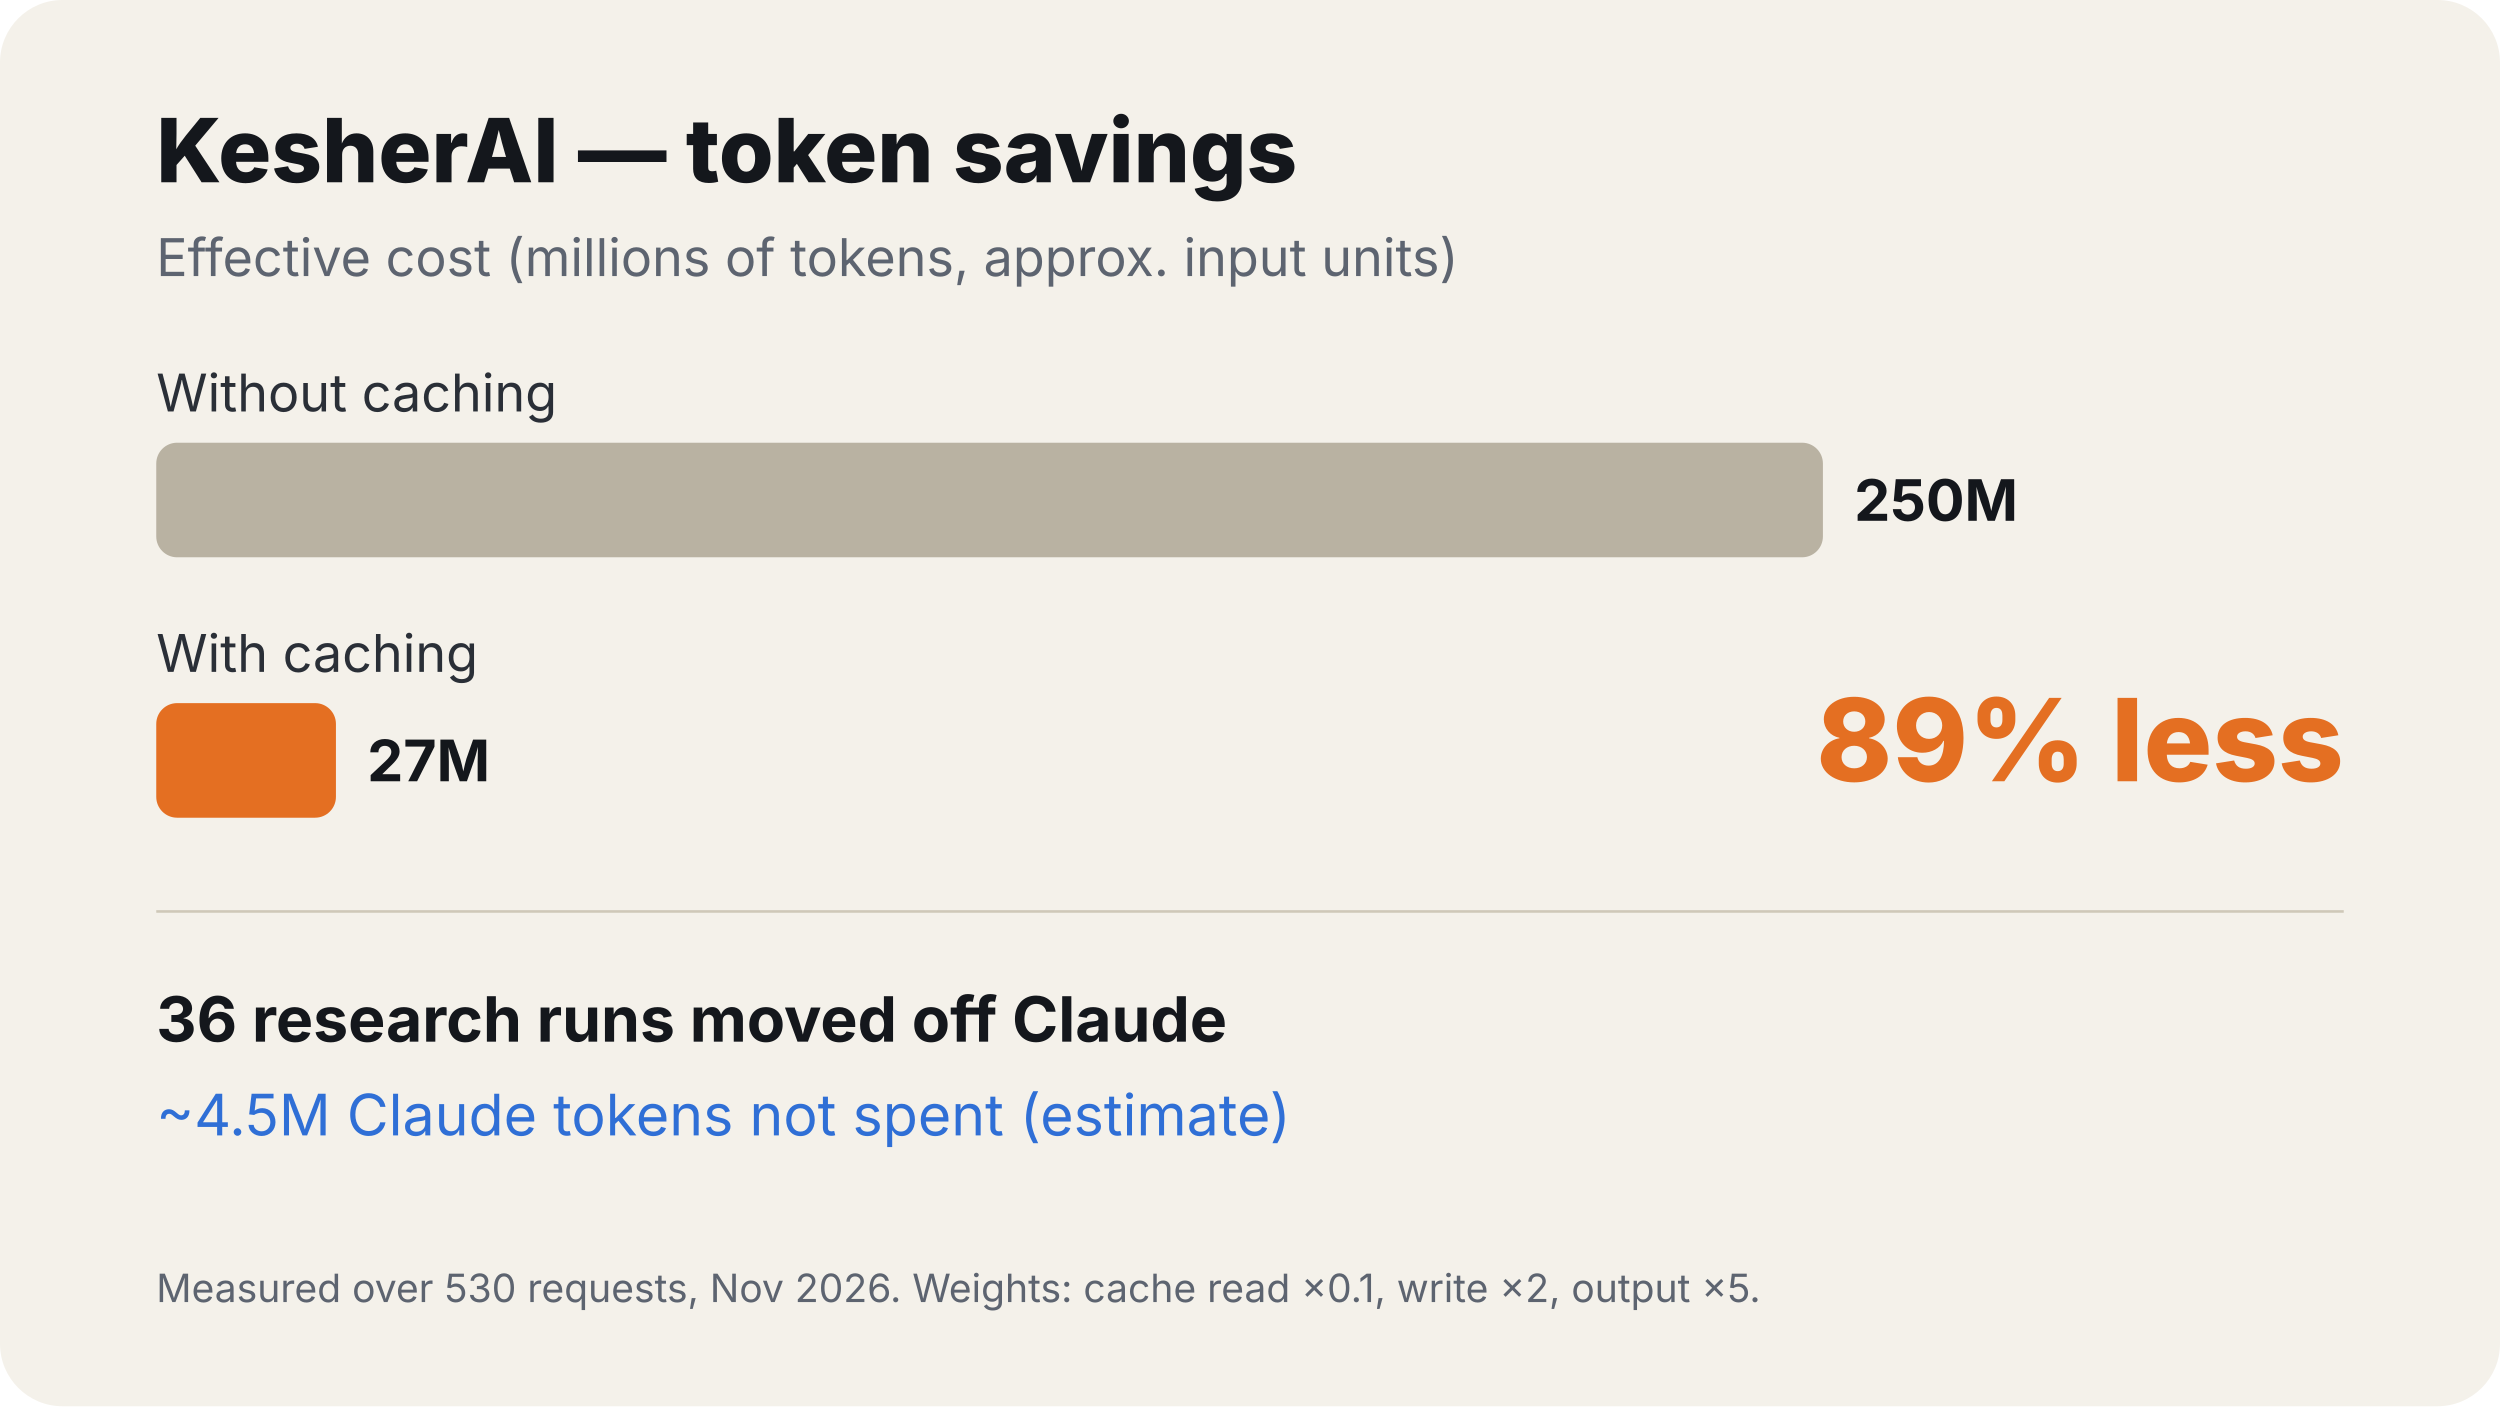
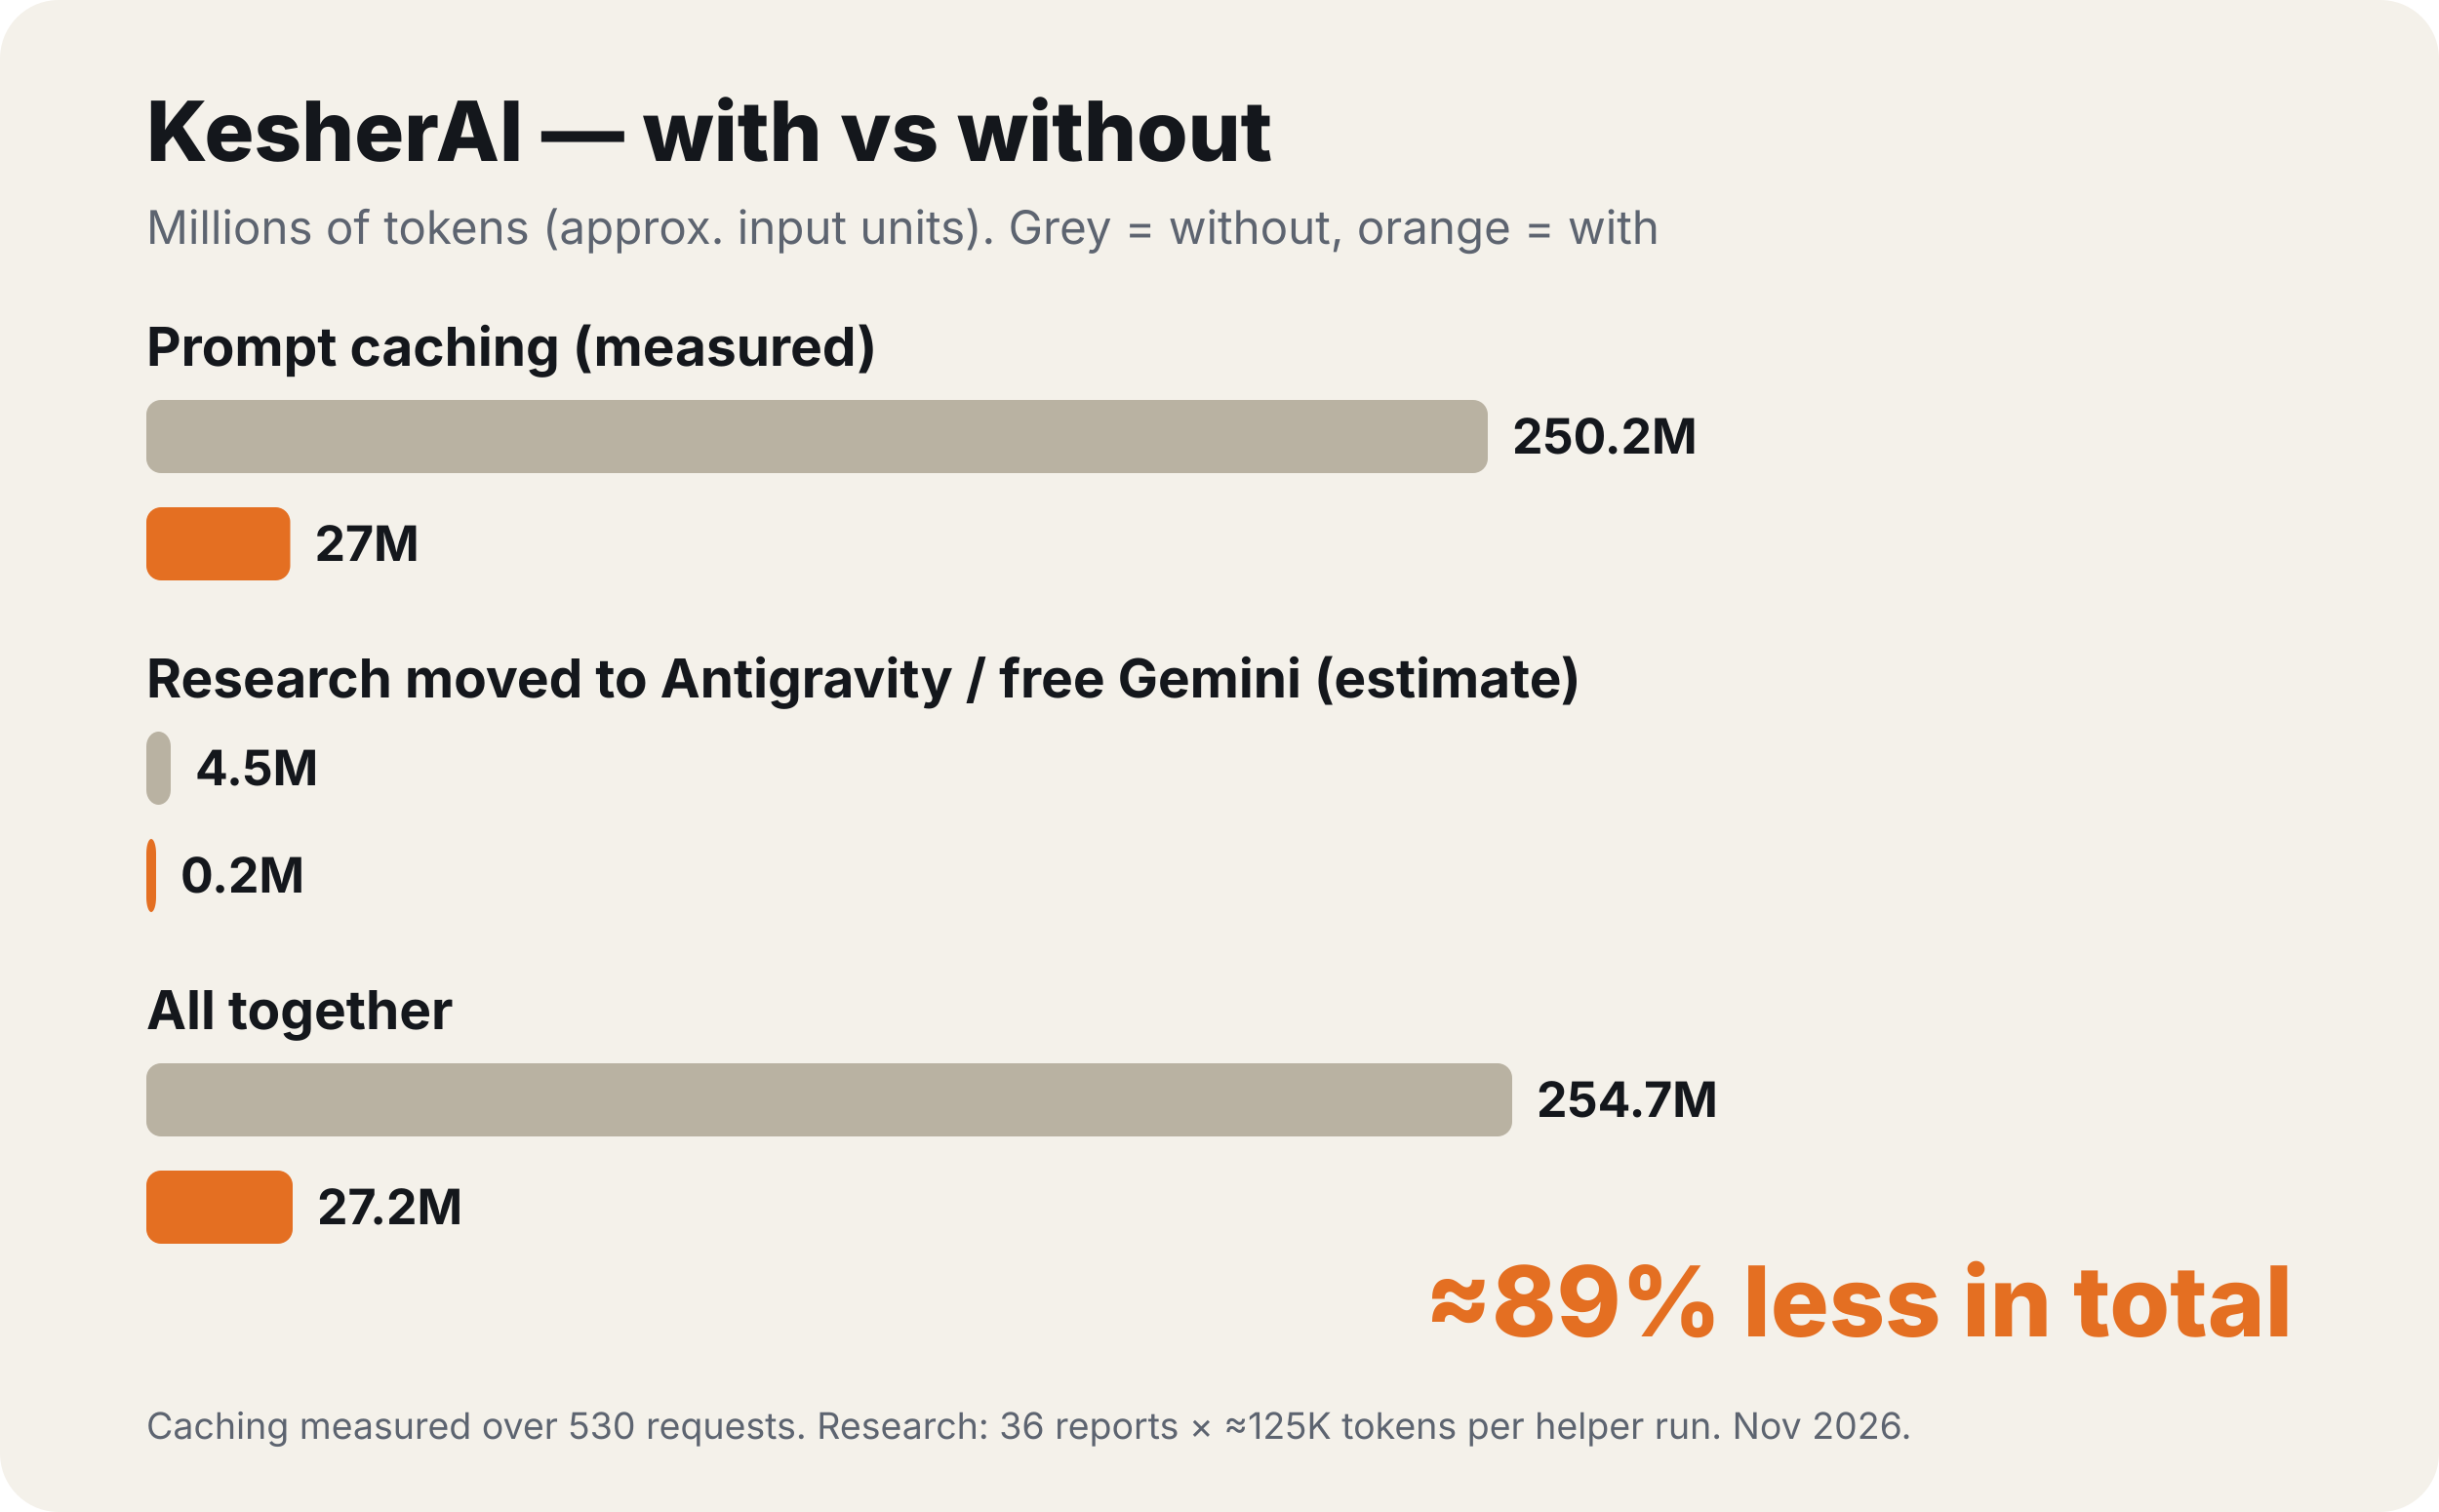
- <svg xmlns="http://www.w3.org/2000/svg" viewBox="0 0 960 540" width="960" height="540" font-family="Heebo, Inter, Arial, sans-serif" role="img" aria-label="KesherAI — token savings">
-   <rect width="960" height="540" rx="24" fill="#f4f1ea" />
-   <text x="60" y="70" text-anchor="start" font-size="34" font-weight="800" fill="#14171c">KesherAI — token savings</text>
-   <text x="60" y="106" text-anchor="start" font-size="20" fill="#5d6470">Effective cost (millions of tokens, approx. input units)</text>
-   <text x="60" y="158" text-anchor="start" font-size="20" fill="#2a2f37">Without caching</text>
-   <rect x="60" y="170" width="640" height="44" rx="8" fill="#b9b2a2" />
-   <text x="712" y="200" text-anchor="start" font-size="22" font-weight="700" fill="#14171c">250M</text>
-   <text x="60" y="258" text-anchor="start" font-size="20" fill="#2a2f37">With caching</text>
-   <rect x="60" y="270" width="69" height="44" rx="8" fill="#e46f22" />
-   <text x="141" y="300" text-anchor="start" font-size="22" font-weight="700" fill="#14171c">27M</text>
-   <text x="900" y="300" text-anchor="end" font-size="44" font-weight="800" fill="#e46f22">89% less</text>
-   <line x1="60" y1="350" x2="900" y2="350" stroke="#cfc8b8" />
-   <text x="60" y="400" text-anchor="start" font-size="24" font-weight="700" fill="#14171c">36 research runs moved off Claude</text>
-   <text x="60" y="436" text-anchor="start" font-size="22" fill="#2f6fd6">~4.5M Claude tokens not spent (estimate)</text>
-   <text x="60" y="500" text-anchor="start" font-size="15" fill="#5d6470">Measured over 530 requests, Nov 2026. Weights: cache read ×0.1, write ×2, output ×5.</text>
+ <svg xmlns="http://www.w3.org/2000/svg" viewBox="0 0 1000 620" width="1000" height="620" font-family="Heebo, Inter, Arial, sans-serif" role="img" aria-label="KesherAI token savings">
+   <rect width="1000" height="620" rx="24" fill="#f4f1ea" />
+   <text x="60" y="66" text-anchor="start" font-size="34" font-weight="800" fill="#14171c">KesherAI — with vs without</text>
+   <text x="60" y="100" text-anchor="start" font-size="19" font-weight="400" fill="#5d6470">Millions of tokens (approx. input units). Grey = without, orange = with</text>
+   <text x="60" y="150" text-anchor="start" font-size="22" font-weight="700" fill="#14171c">Prompt caching (measured)</text>
+   <rect x="60" y="164" width="550" height="30" rx="6" fill="#b9b2a2" />
+   <text x="620" y="186" text-anchor="start" font-size="20" font-weight="700" fill="#14171c">250.2M</text>
+   <rect x="60" y="208" width="59" height="30" rx="6" fill="#e46f22" />
+   <text x="129" y="230" text-anchor="start" font-size="20" font-weight="700" fill="#14171c">27M</text>
+   <text x="60" y="286" text-anchor="start" font-size="22" font-weight="700" fill="#14171c">Research moved to Antigravity / free Gemini (estimate)</text>
+   <rect x="60" y="300" width="10" height="30" rx="6" fill="#b9b2a2" />
+   <text x="80" y="322" text-anchor="start" font-size="20" font-weight="700" fill="#14171c">4.5M</text>
+   <rect x="60" y="344" width="4" height="30" rx="6" fill="#e46f22" />
+   <text x="74" y="366" text-anchor="start" font-size="20" font-weight="700" fill="#14171c">0.2M</text>
+   <text x="60" y="422" text-anchor="start" font-size="22" font-weight="700" fill="#14171c">All together</text>
+   <rect x="60" y="436" width="560" height="30" rx="6" fill="#b9b2a2" />
+   <text x="630" y="458" text-anchor="start" font-size="20" font-weight="700" fill="#14171c">254.7M</text>
+   <rect x="60" y="480" width="60" height="30" rx="6" fill="#e46f22" />
+   <text x="130" y="502" text-anchor="start" font-size="20" font-weight="700" fill="#14171c">27.2M</text>
+   <text x="940" y="548" text-anchor="end" font-size="40" font-weight="800" fill="#e46f22">≈89% less in total</text>
+   <text x="60" y="590" text-anchor="start" font-size="15" font-weight="400" fill="#5d6470">Caching measured over 530 requests. Research: 36 reports × ≈125K tokens per helper run. Nov 2026.</text>
</svg>
